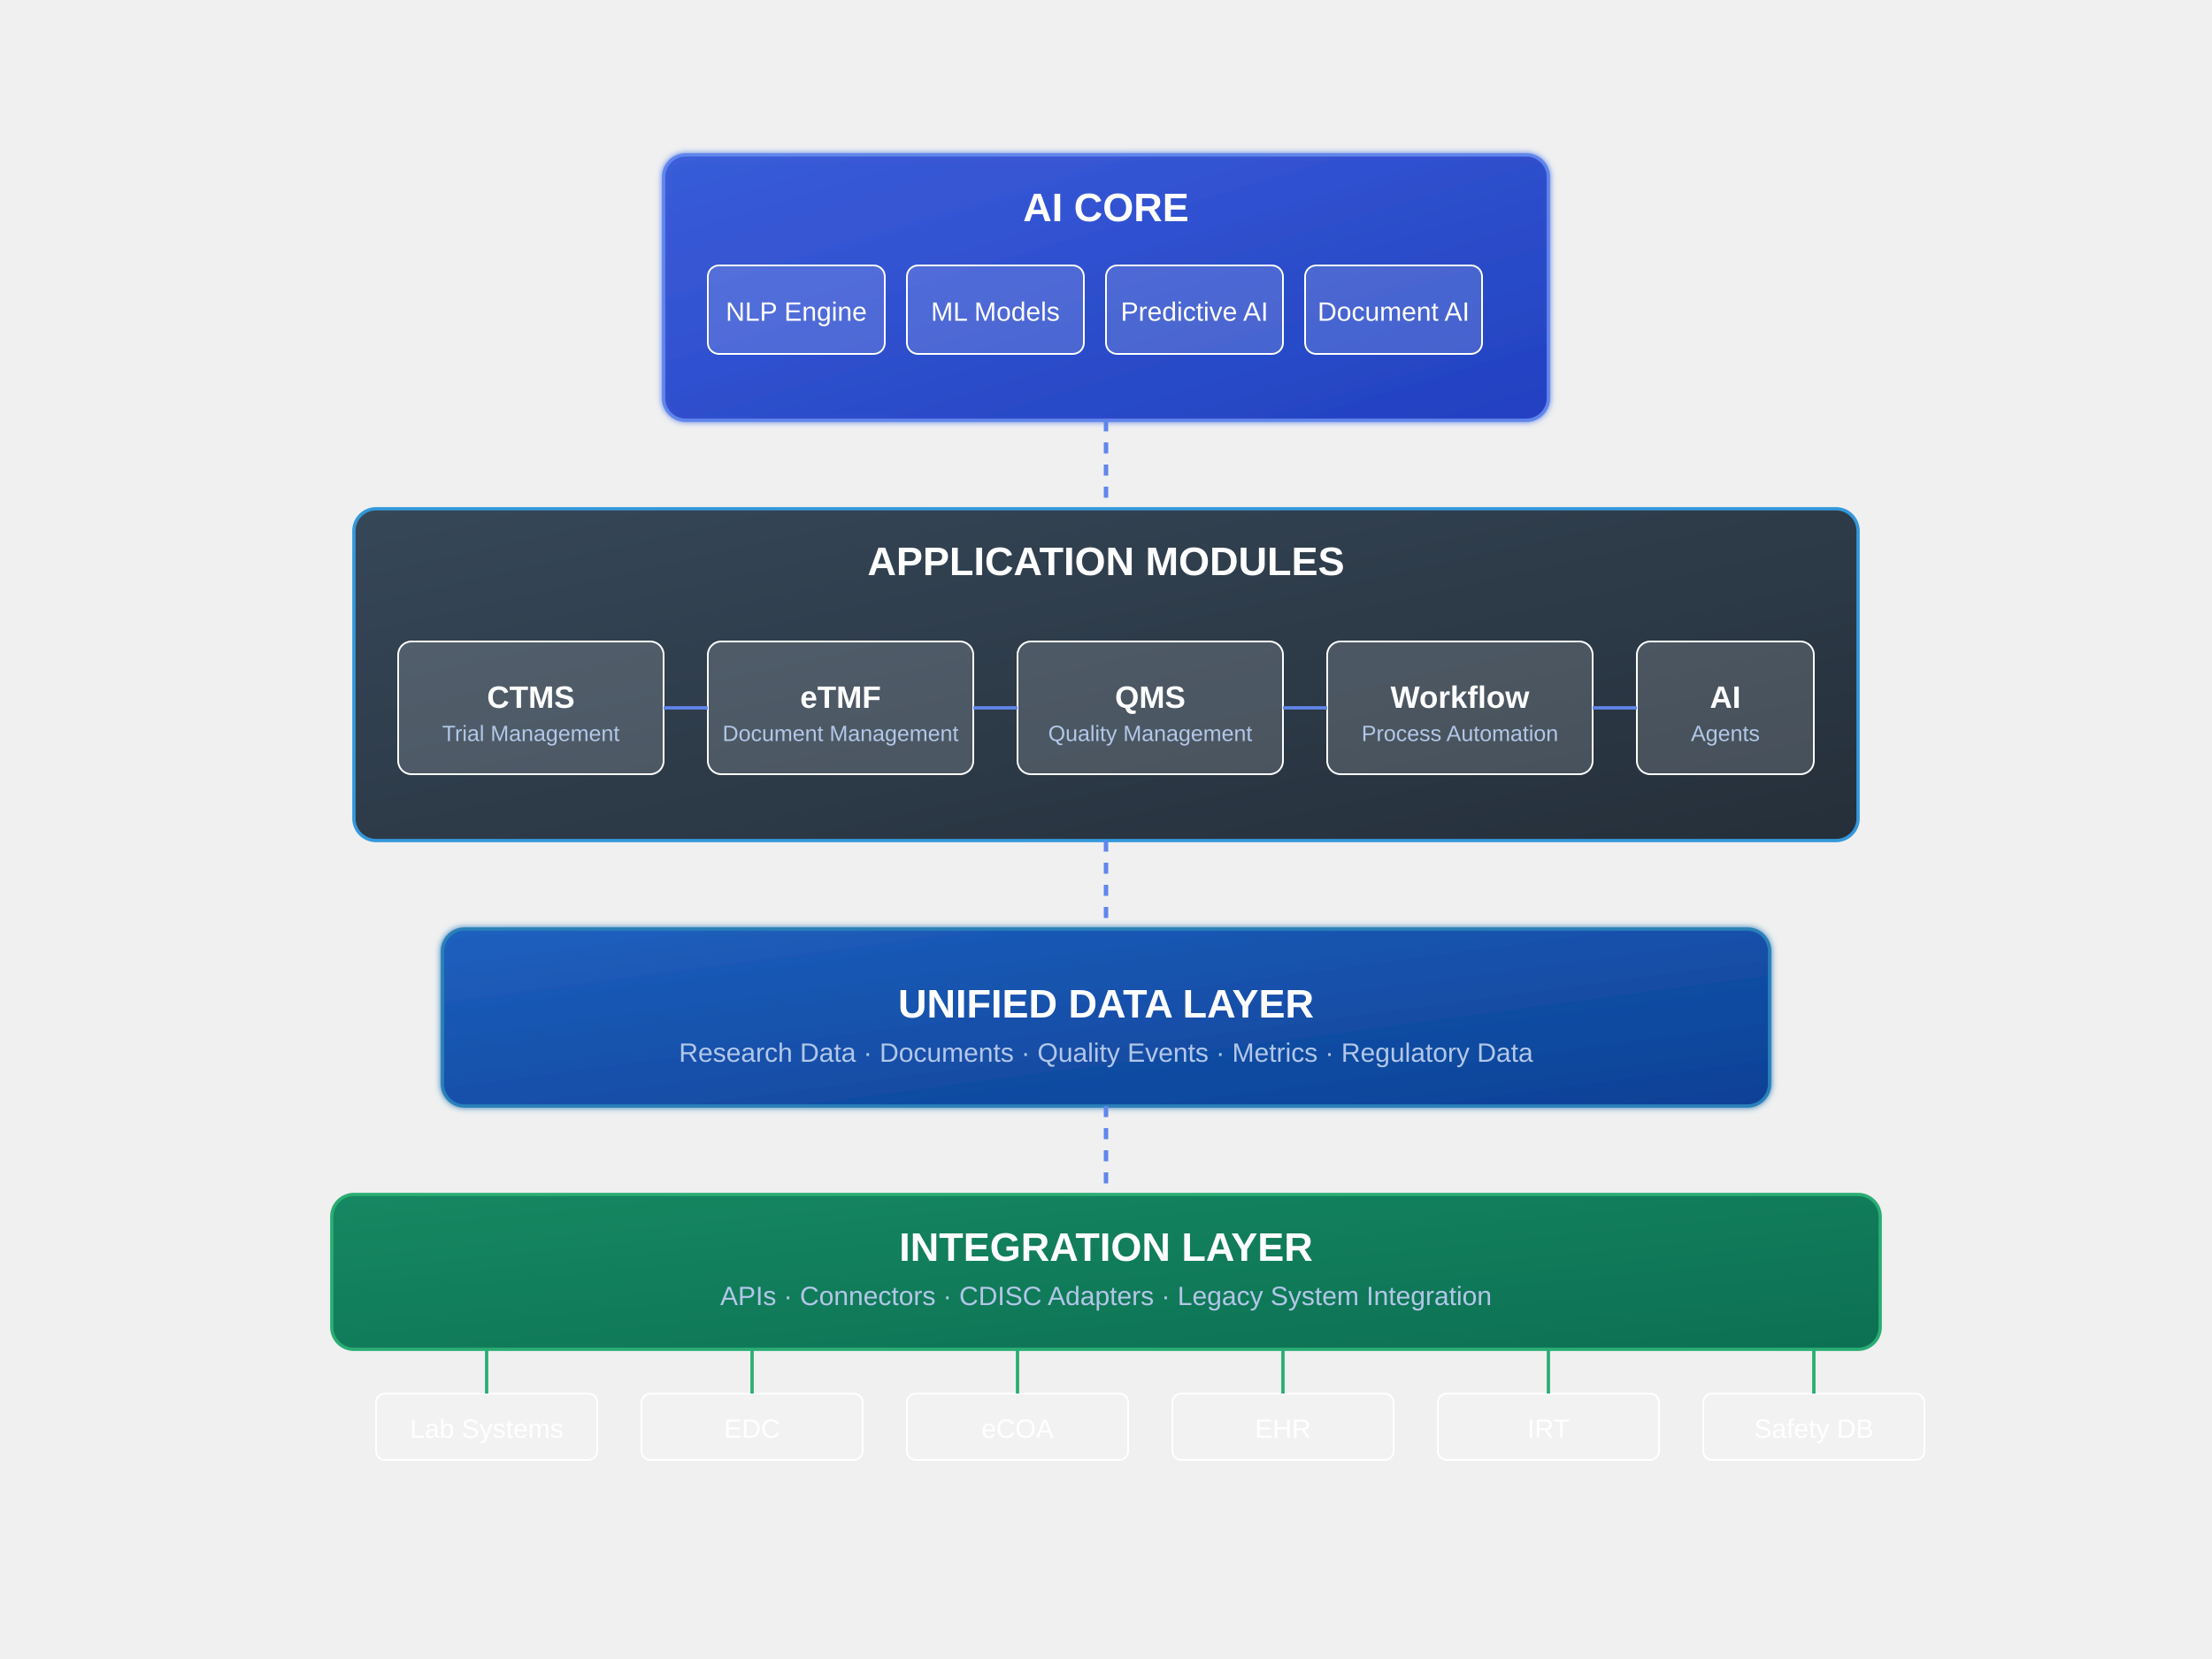
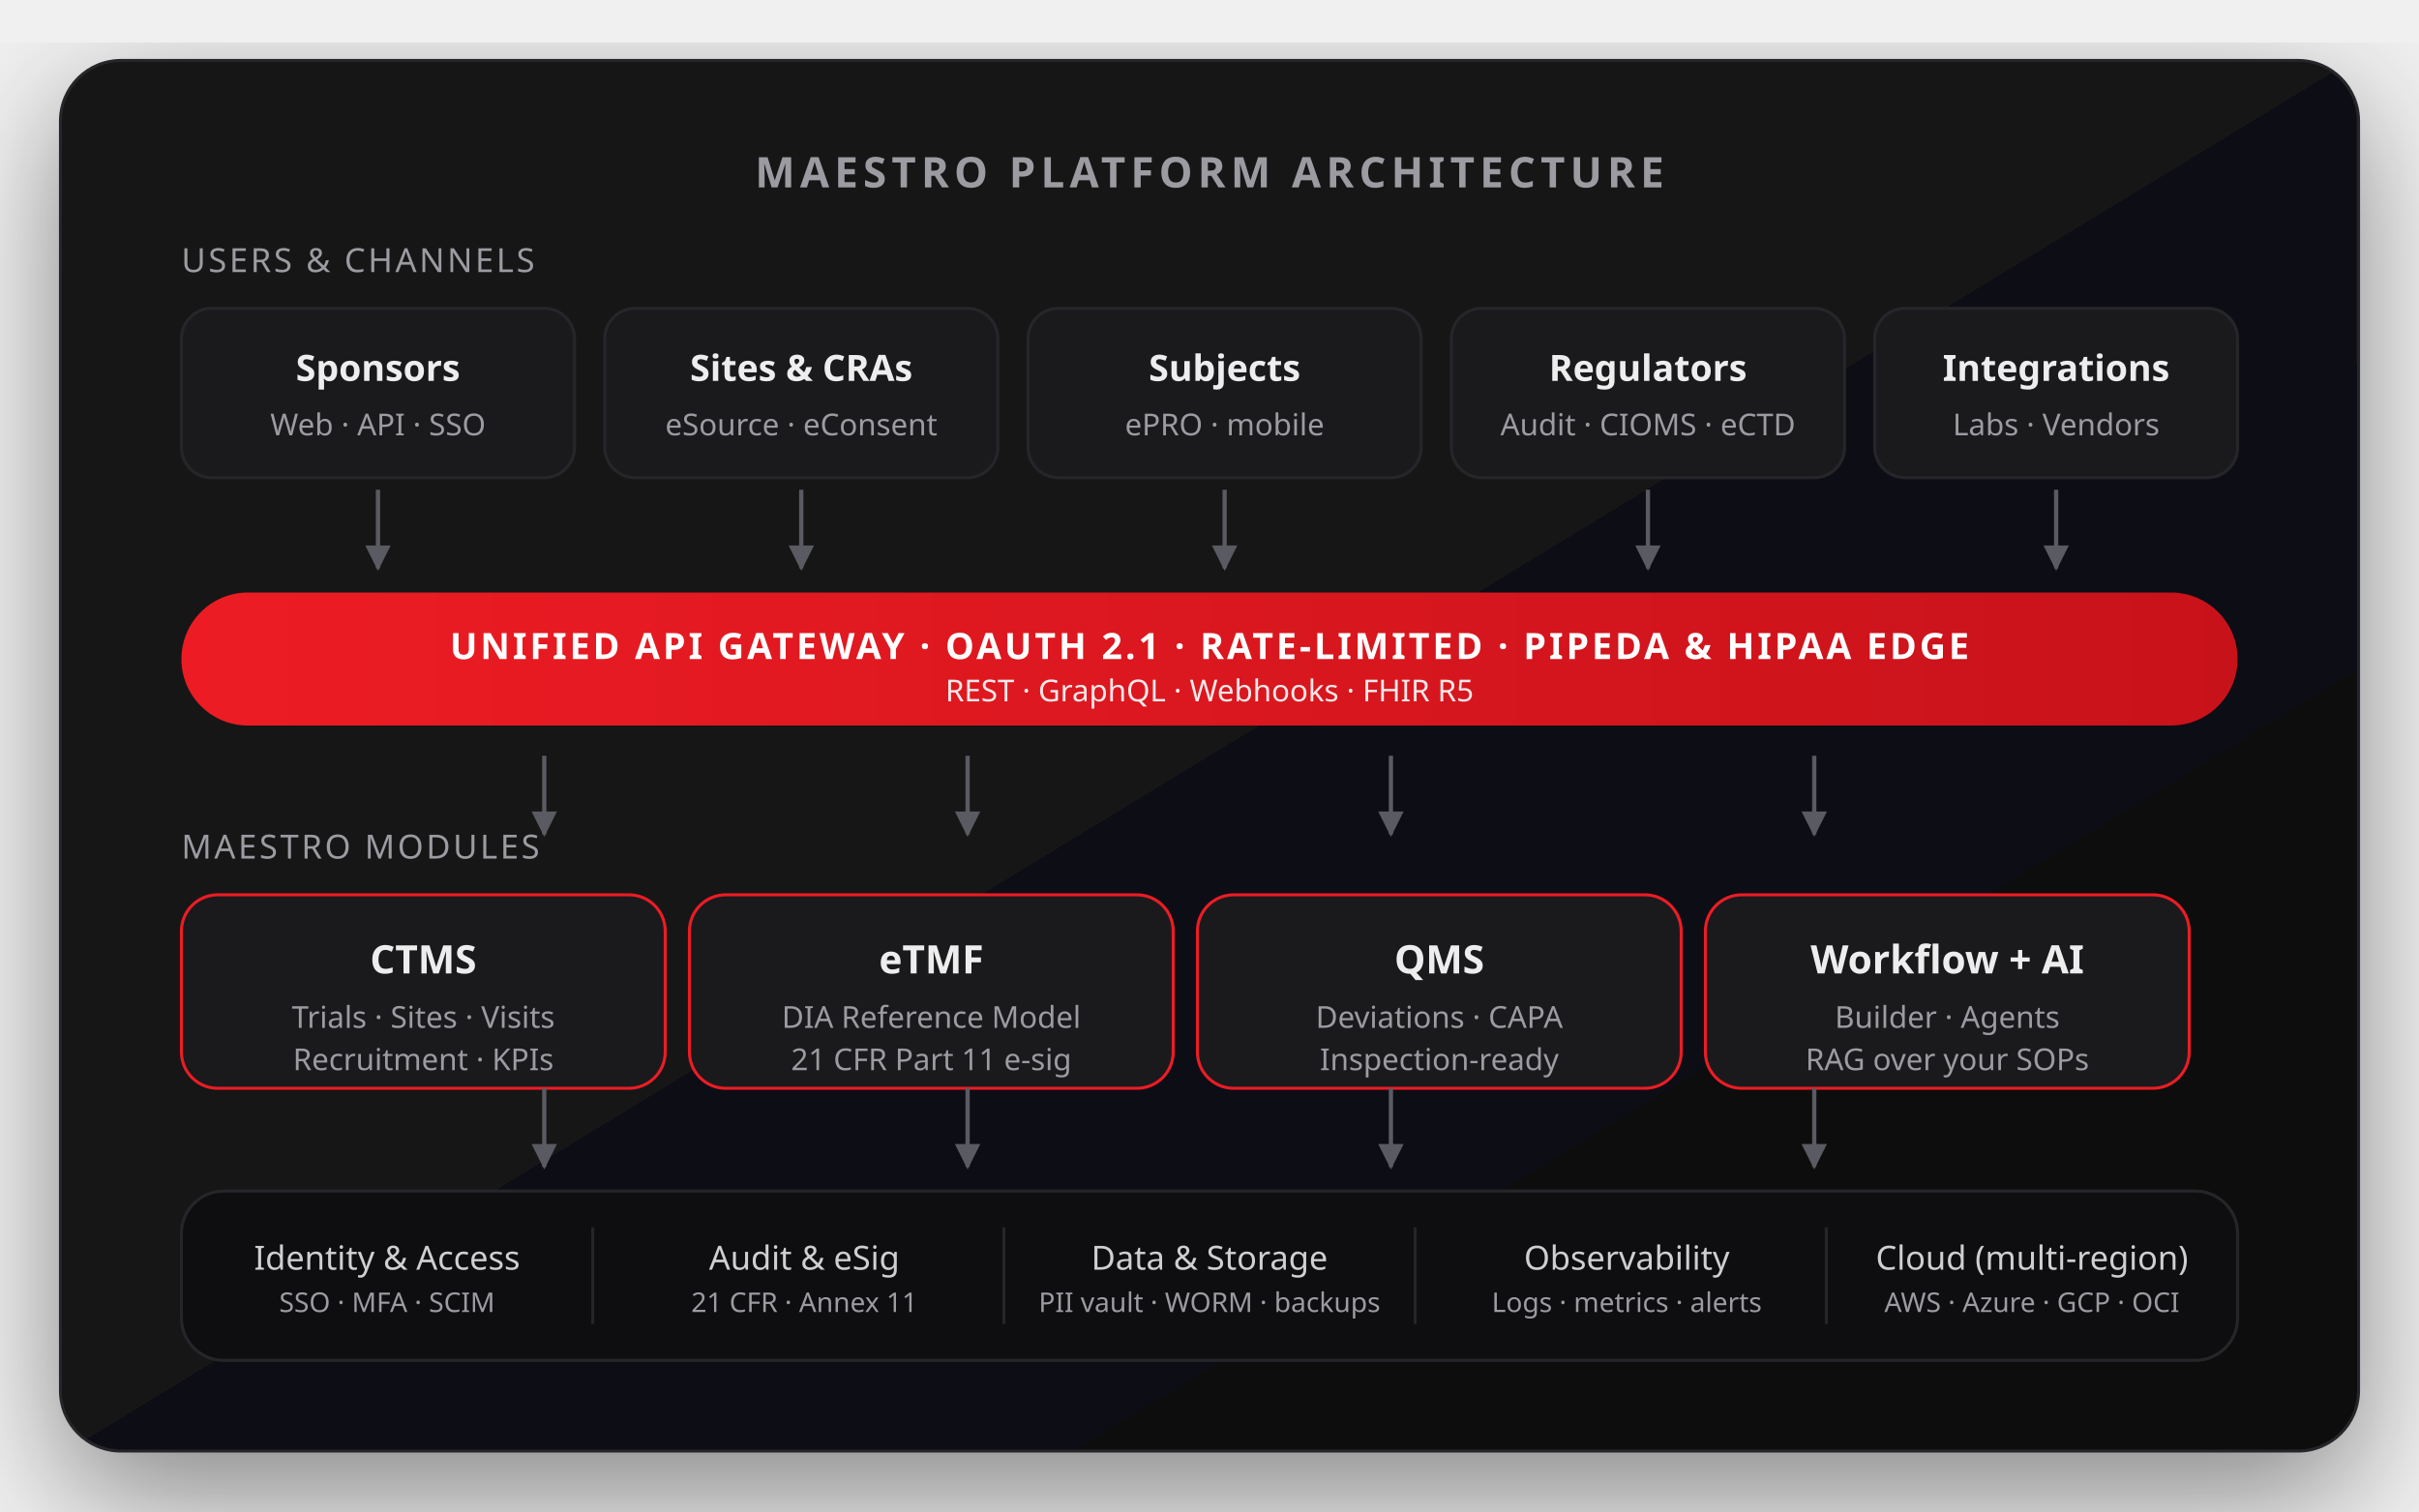
- <svg xmlns="http://www.w3.org/2000/svg" width="1000" height="750" viewBox="0 0 1000 750">
+ <svg xmlns="http://www.w3.org/2000/svg" viewBox="0 0 800 500" role="img" aria-label="MAESTRO platform architecture">
  <defs>
-     <linearGradient id="moduleGradient" x1="0%" y1="0%" x2="100%" y2="100%">
-       <stop offset="0%" stop-color="#2C3E50" stop-opacity="0.95" />
-       <stop offset="100%" stop-color="#1A2530" stop-opacity="0.95" />
+     <linearGradient id="pa-bg" x1="0" y1="0" x2="1" y2="1">
+       <stop offset="0%" stop-color="#161618" />
+       <stop offset="100%" stop-color="#0d0d0f" />
    </linearGradient>
-     <linearGradient id="aiGradient" x1="0%" y1="0%" x2="100%" y2="100%">
-       <stop offset="0%" stop-color="#3A5BD9" stop-opacity="0.95" />
-       <stop offset="100%" stop-color="#2040C0" stop-opacity="0.95" />
+     <linearGradient id="pa-pill" x1="0" y1="0" x2="1" y2="0">
+       <stop offset="0%" stop-color="#ed1c24" />
+       <stop offset="100%" stop-color="#c8121a" />
    </linearGradient>
-     <linearGradient id="dataGradient" x1="0%" y1="0%" x2="100%" y2="100%">
-       <stop offset="0%" stop-color="#1E5EBE" stop-opacity="0.95" />
-       <stop offset="100%" stop-color="#0A4095" stop-opacity="0.95" />
-     </linearGradient>
-     <linearGradient id="integrationGradient" x1="0%" y1="0%" x2="100%" y2="100%">
-       <stop offset="0%" stop-color="#0A825A" stop-opacity="0.95" />
-       <stop offset="100%" stop-color="#00694A" stop-opacity="0.95" />
-     </linearGradient>
-     <filter id="glow" x="-20%" y="-20%" width="140%" height="140%">
-       <feGaussianBlur stdDeviation="1.5" result="blur" />
-       <feComposite in="SourceGraphic" in2="blur" operator="over" />
+     <filter id="pa-shadow" x="-10%" y="-10%" width="120%" height="120%">
+       <feDropShadow dx="0" dy="14" stdDeviation="22" flood-color="#000" flood-opacity="0.45" />
    </filter>
-     <path id="dataPath1" d="M180,300 C250,300 280,220 350,220" />
-     <path id="dataPath2" d="M650,220 C720,220 750,300 820,300" />
-     <path id="dataPath3-down" d="M500,240 L500,280" />
-     <path id="dataPath3-up" d="M500,280 L500,240" />
-     <path id="dataPath4-down" d="M500,430 L500,470" />
-     <path id="dataPath4-up" d="M500,470 L500,430" />
-     <path id="dataPath5-right" d="M320,370 L420,370" />
-     <path id="dataPath5-left" d="M420,370 L320,370" />
-     <path id="dataPath6-right" d="M580,370 L680,370" />
-     <path id="dataPath6-left" d="M680,370 L580,370" />
-     <path id="dataPath7-down" d="M500,550 L500,590" />
-     <path id="dataPath7-up" d="M500,590 L500,550" />
-     <path id="dataPath8-down" d="M220,660 L220,680" />
-     <path id="dataPath8-up" d="M220,680 L220,660" />
-     <path id="dataPath9-down" d="M700,660 L700,680" />
-     <path id="dataPath9-up" d="M700,680 L700,660" />
-     <rect id="dataPacket" width="8" height="4" rx="2" fill="#4cffff" opacity="0.8" />
-     <filter id="whiteDotGlow" x="-50%" y="-50%" width="200%" height="200%">
-       <feGaussianBlur in="SourceGraphic" stdDeviation="1.5" />
-       <feComponentTransfer>
-         <feFuncA type="linear" slope="0.5" />
-       </feComponentTransfer>
-       <feMerge>
-         <feMergeNode />
-         <feMergeNode in="SourceGraphic" />
-       </feMerge>
-     </filter>
+     <marker id="pa-arrow" viewBox="0 0 10 10" refX="9" refY="5" markerWidth="6" markerHeight="6" orient="auto">
+       <path d="M0 0 L10 5 L0 10 z" fill="#5a5a62" />
+     </marker>
  </defs>
-   <g transform="translate(0, -50)">
-     <rect x="300" y="120" width="400" height="120" rx="10" fill="url(#aiGradient)" stroke="#6086EC" stroke-width="1.5" filter="url(#glow)" />
-     <text x="500" y="150" font-family="'Segoe UI', Arial, sans-serif" font-size="18" fill="#ffffff" text-anchor="middle" font-weight="600">AI CORE</text>
-     <g transform="translate(320, 170)">
-       <rect x="0" y="0" width="80" height="40" rx="5" fill="rgba(255,255,255,0.15)" stroke="#ffffff" stroke-width="0.8" />
-       <text x="40" y="25" font-family="'Segoe UI', Arial, sans-serif" font-size="12" fill="#ffffff" text-anchor="middle">NLP Engine</text>
+   <rect x="20" y="20" width="760" height="460" rx="20" fill="url(#pa-bg)" stroke="#26262a" stroke-width="1" filter="url(#pa-shadow)" />
+   <g font-family="'Public Sans', sans-serif">
+     <text x="400" y="62" text-anchor="middle" font-size="14" font-weight="600" fill="#9b9ba1" letter-spacing="0.12em">MAESTRO PLATFORM ARCHITECTURE</text>
+     <g transform="translate(60,90)">
+       <text x="0" y="0" font-size="11" fill="#9b9ba1" letter-spacing="0.08em">USERS &amp; CHANNELS</text>
+       <g transform="translate(0,12)">
+         <rect width="130" height="56" rx="10" fill="#1a1a1d" stroke="#26262a" />
+         <text x="65" y="24" text-anchor="middle" font-size="12" font-weight="600" fill="#ededee">Sponsors</text>
+         <text x="65" y="42" text-anchor="middle" font-size="10" fill="#9b9ba1">Web · API · SSO</text>
+       </g>
+       <g transform="translate(140,12)">
+         <rect width="130" height="56" rx="10" fill="#1a1a1d" stroke="#26262a" />
+         <text x="65" y="24" text-anchor="middle" font-size="12" font-weight="600" fill="#ededee">Sites &amp; CRAs</text>
+         <text x="65" y="42" text-anchor="middle" font-size="10" fill="#9b9ba1">eSource · eConsent</text>
+       </g>
+       <g transform="translate(280,12)">
+         <rect width="130" height="56" rx="10" fill="#1a1a1d" stroke="#26262a" />
+         <text x="65" y="24" text-anchor="middle" font-size="12" font-weight="600" fill="#ededee">Subjects</text>
+         <text x="65" y="42" text-anchor="middle" font-size="10" fill="#9b9ba1">ePRO · mobile</text>
+       </g>
+       <g transform="translate(420,12)">
+         <rect width="130" height="56" rx="10" fill="#1a1a1d" stroke="#26262a" />
+         <text x="65" y="24" text-anchor="middle" font-size="12" font-weight="600" fill="#ededee">Regulators</text>
+         <text x="65" y="42" text-anchor="middle" font-size="10" fill="#9b9ba1">Audit · CIOMS · eCTD</text>
+       </g>
+       <g transform="translate(560,12)">
+         <rect width="120" height="56" rx="10" fill="#1a1a1d" stroke="#26262a" />
+         <text x="60" y="24" text-anchor="middle" font-size="12" font-weight="600" fill="#ededee">Integrations</text>
+         <text x="60" y="42" text-anchor="middle" font-size="10" fill="#9b9ba1">Labs · Vendors</text>
+       </g>
    </g>
-     <g transform="translate(410, 170)">
-       <rect x="0" y="0" width="80" height="40" rx="5" fill="rgba(255,255,255,0.15)" stroke="#ffffff" stroke-width="0.8" />
-       <text x="40" y="25" font-family="'Segoe UI', Arial, sans-serif" font-size="12" fill="#ffffff" text-anchor="middle">ML Models</text>
+     <g stroke="#5a5a62" stroke-width="1.4" fill="none">
+       <path d="M125 162 V 188" marker-end="url(#pa-arrow)" />
+       <path d="M265 162 V 188" marker-end="url(#pa-arrow)" />
+       <path d="M405 162 V 188" marker-end="url(#pa-arrow)" />
+       <path d="M545 162 V 188" marker-end="url(#pa-arrow)" />
+       <path d="M680 162 V 188" marker-end="url(#pa-arrow)" />
    </g>
-     <g transform="translate(500, 170)">
-       <rect x="0" y="0" width="80" height="40" rx="5" fill="rgba(255,255,255,0.15)" stroke="#ffffff" stroke-width="0.8" />
-       <text x="40" y="25" font-family="'Segoe UI', Arial, sans-serif" font-size="12" fill="#ffffff" text-anchor="middle">Predictive AI</text>
+     <g transform="translate(60,196)">
+       <rect width="680" height="44" rx="22" fill="url(#pa-pill)" />
+       <text x="340" y="22" text-anchor="middle" font-size="12" fill="#fff" font-weight="700" letter-spacing="0.08em">UNIFIED API GATEWAY · OAUTH 2.1 · RATE-LIMITED · PIPEDA &amp; HIPAA EDGE</text>
+       <text x="340" y="36" text-anchor="middle" font-size="10" fill="#fff" opacity="0.9">REST · GraphQL · Webhooks · FHIR R5</text>
    </g>
-     <g transform="translate(590, 170)">
-       <rect x="0" y="0" width="80" height="40" rx="5" fill="rgba(255,255,255,0.15)" stroke="#ffffff" stroke-width="0.8" />
-       <text x="40" y="25" font-family="'Segoe UI', Arial, sans-serif" font-size="12" fill="#ffffff" text-anchor="middle">Document AI</text>
+     <g stroke="#5a5a62" stroke-width="1.4" fill="none">
+       <path d="M180 250 V 276" marker-end="url(#pa-arrow)" />
+       <path d="M320 250 V 276" marker-end="url(#pa-arrow)" />
+       <path d="M460 250 V 276" marker-end="url(#pa-arrow)" />
+       <path d="M600 250 V 276" marker-end="url(#pa-arrow)" />
    </g>
-     <rect x="160" y="280" width="680" height="150" rx="10" fill="url(#moduleGradient)" stroke="#3498db" stroke-width="1.5" />
-     <text x="500" y="310" font-family="'Segoe UI', Arial, sans-serif" font-size="18" fill="#ffffff" text-anchor="middle" font-weight="600">APPLICATION MODULES</text>
-     <g transform="translate(180, 340)">
-       <rect x="0" y="0" width="120" height="60" rx="6" fill="rgba(255,255,255,0.15)" stroke="#ffffff" stroke-width="0.8" />
-       <text x="60" y="30" font-family="'Segoe UI', Arial, sans-serif" font-size="14" fill="#ffffff" text-anchor="middle" font-weight="600">CTMS</text>
-       <text x="60" y="45" font-family="'Segoe UI', Arial, sans-serif" font-size="10" fill="#B2C7E8" text-anchor="middle">Trial Management</text>
+     <g transform="translate(60,284)">
+       <text x="0" y="0" font-size="11" fill="#9b9ba1" letter-spacing="0.08em">MAESTRO MODULES</text>
+       <g transform="translate(0,12)">
+         <rect width="160" height="64" rx="12" fill="#1a1a1d" stroke="#ed1c24" />
+         <text x="80" y="26" text-anchor="middle" font-size="13" font-weight="700" fill="#ededee">CTMS</text>
+         <text x="80" y="44" text-anchor="middle" font-size="10" fill="#9b9ba1">Trials · Sites · Visits</text>
+         <text x="80" y="58" text-anchor="middle" font-size="10" fill="#9b9ba1">Recruitment · KPIs</text>
+       </g>
+       <g transform="translate(168,12)">
+         <rect width="160" height="64" rx="12" fill="#1a1a1d" stroke="#ed1c24" />
+         <text x="80" y="26" text-anchor="middle" font-size="13" font-weight="700" fill="#ededee">eTMF</text>
+         <text x="80" y="44" text-anchor="middle" font-size="10" fill="#9b9ba1">DIA Reference Model</text>
+         <text x="80" y="58" text-anchor="middle" font-size="10" fill="#9b9ba1">21 CFR Part 11 e-sig</text>
+       </g>
+       <g transform="translate(336,12)">
+         <rect width="160" height="64" rx="12" fill="#1a1a1d" stroke="#ed1c24" />
+         <text x="80" y="26" text-anchor="middle" font-size="13" font-weight="700" fill="#ededee">QMS</text>
+         <text x="80" y="44" text-anchor="middle" font-size="10" fill="#9b9ba1">Deviations · CAPA</text>
+         <text x="80" y="58" text-anchor="middle" font-size="10" fill="#9b9ba1">Inspection-ready</text>
+       </g>
+       <g transform="translate(504,12)">
+         <rect width="160" height="64" rx="12" fill="#1a1a1d" stroke="#ed1c24" />
+         <text x="80" y="26" text-anchor="middle" font-size="13" font-weight="700" fill="#ededee">Workflow + AI</text>
+         <text x="80" y="44" text-anchor="middle" font-size="10" fill="#9b9ba1">Builder · Agents</text>
+         <text x="80" y="58" text-anchor="middle" font-size="10" fill="#9b9ba1">RAG over your SOPs</text>
+       </g>
    </g>
-     <g transform="translate(320, 340)">
-       <rect x="0" y="0" width="120" height="60" rx="6" fill="rgba(255,255,255,0.15)" stroke="#ffffff" stroke-width="0.8" />
-       <text x="60" y="30" font-family="'Segoe UI', Arial, sans-serif" font-size="14" fill="#ffffff" text-anchor="middle" font-weight="600">eTMF</text>
-       <text x="60" y="45" font-family="'Segoe UI', Arial, sans-serif" font-size="10" fill="#B2C7E8" text-anchor="middle">Document Management</text>
+     <g stroke="#5a5a62" stroke-width="1.4" fill="none">
+       <path d="M180 360 V 386" marker-end="url(#pa-arrow)" />
+       <path d="M320 360 V 386" marker-end="url(#pa-arrow)" />
+       <path d="M460 360 V 386" marker-end="url(#pa-arrow)" />
+       <path d="M600 360 V 386" marker-end="url(#pa-arrow)" />
    </g>
-     <g transform="translate(460, 340)">
-       <rect x="0" y="0" width="120" height="60" rx="6" fill="rgba(255,255,255,0.15)" stroke="#ffffff" stroke-width="0.8" />
-       <text x="60" y="30" font-family="'Segoe UI', Arial, sans-serif" font-size="14" fill="#ffffff" text-anchor="middle" font-weight="600">QMS</text>
-       <text x="60" y="45" font-family="'Segoe UI', Arial, sans-serif" font-size="10" fill="#B2C7E8" text-anchor="middle">Quality Management</text>
+     <g transform="translate(60,394)">
+       <rect width="680" height="56" rx="14" fill="#0e0e10" stroke="#26262a" />
+       <g font-size="11" fill="#cfcfd2">
+         <text x="68" y="26" text-anchor="middle">Identity &amp; Access</text>
+         <text x="68" y="40" text-anchor="middle" fill="#9b9ba1" font-size="9">SSO · MFA · SCIM</text>
+         <text x="206" y="26" text-anchor="middle">Audit &amp; eSig</text>
+         <text x="206" y="40" text-anchor="middle" fill="#9b9ba1" font-size="9">21 CFR · Annex 11</text>
+         <text x="340" y="26" text-anchor="middle">Data &amp; Storage</text>
+         <text x="340" y="40" text-anchor="middle" fill="#9b9ba1" font-size="9">PII vault · WORM · backups</text>
+         <text x="478" y="26" text-anchor="middle">Observability</text>
+         <text x="478" y="40" text-anchor="middle" fill="#9b9ba1" font-size="9">Logs · metrics · alerts</text>
+         <text x="612" y="26" text-anchor="middle">Cloud (multi-region)</text>
+         <text x="612" y="40" text-anchor="middle" fill="#9b9ba1" font-size="9">AWS · Azure · GCP · OCI</text>
+       </g>
+       <g stroke="#26262a">
+         <line x1="136" y1="12" x2="136" y2="44" />
+         <line x1="272" y1="12" x2="272" y2="44" />
+         <line x1="408" y1="12" x2="408" y2="44" />
+         <line x1="544" y1="12" x2="544" y2="44" />
+       </g>
    </g>
-     <g transform="translate(600, 340)">
-       <rect x="0" y="0" width="120" height="60" rx="6" fill="rgba(255,255,255,0.15)" stroke="#ffffff" stroke-width="0.8" />
-       <text x="60" y="30" font-family="'Segoe UI', Arial, sans-serif" font-size="14" fill="#ffffff" text-anchor="middle" font-weight="600">Workflow</text>
-       <text x="60" y="45" font-family="'Segoe UI', Arial, sans-serif" font-size="10" fill="#B2C7E8" text-anchor="middle">Process Automation</text>
-     </g>
-     <g transform="translate(740, 340)">
-       <rect x="0" y="0" width="80" height="60" rx="6" fill="rgba(255,255,255,0.15)" stroke="#ffffff" stroke-width="0.8" />
-       <text x="40" y="30" font-family="'Segoe UI', Arial, sans-serif" font-size="14" fill="#ffffff" text-anchor="middle" font-weight="600">AI</text>
-       <text x="40" y="45" font-family="'Segoe UI', Arial, sans-serif" font-size="10" fill="#B2C7E8" text-anchor="middle">Agents</text>
-     </g>
-     <rect x="200" y="470" width="600" height="80" rx="10" fill="url(#dataGradient)" stroke="#2980b9" stroke-width="1.5" filter="url(#glow)" />
-     <text x="500" y="510" font-family="'Segoe UI', Arial, sans-serif" font-size="18" fill="#ffffff" text-anchor="middle" font-weight="600">UNIFIED DATA LAYER</text>
-     <text x="500" y="530" font-family="'Segoe UI', Arial, sans-serif" font-size="12" fill="#B2C7E8" text-anchor="middle">Research Data · Documents · Quality Events · Metrics · Regulatory Data</text>
-     <rect x="150" y="590" width="700" height="70" rx="10" fill="url(#integrationGradient)" stroke="#2aad74" stroke-width="1.5" />
-     <text x="500" y="620" font-family="'Segoe UI', Arial, sans-serif" font-size="18" fill="#ffffff" text-anchor="middle" font-weight="600">INTEGRATION LAYER</text>
-     <text x="500" y="640" font-family="'Segoe UI', Arial, sans-serif" font-size="12" fill="#B2C7E8" text-anchor="middle">APIs · Connectors · CDISC Adapters · Legacy System Integration</text>
-     <g transform="translate(170, 680)">
-       <rect x="0" y="0" width="100" height="30" rx="4" fill="rgba(255,255,255,0.15)" stroke="#ffffff" stroke-width="0.8" />
-       <text x="50" y="20" font-family="'Segoe UI', Arial, sans-serif" font-size="12" fill="#ffffff" text-anchor="middle">Lab Systems</text>
-     </g>
-     <g transform="translate(290, 680)">
-       <rect x="0" y="0" width="100" height="30" rx="4" fill="rgba(255,255,255,0.15)" stroke="#ffffff" stroke-width="0.8" />
-       <text x="50" y="20" font-family="'Segoe UI', Arial, sans-serif" font-size="12" fill="#ffffff" text-anchor="middle">EDC</text>
-     </g>
-     <g transform="translate(410, 680)">
-       <rect x="0" y="0" width="100" height="30" rx="4" fill="rgba(255,255,255,0.15)" stroke="#ffffff" stroke-width="0.8" />
-       <text x="50" y="20" font-family="'Segoe UI', Arial, sans-serif" font-size="12" fill="#ffffff" text-anchor="middle">eCOA</text>
-     </g>
-     <g transform="translate(530, 680)">
-       <rect x="0" y="0" width="100" height="30" rx="4" fill="rgba(255,255,255,0.15)" stroke="#ffffff" stroke-width="0.8" />
-       <text x="50" y="20" font-family="'Segoe UI', Arial, sans-serif" font-size="12" fill="#ffffff" text-anchor="middle">EHR</text>
-     </g>
-     <g transform="translate(650, 680)">
-       <rect x="0" y="0" width="100" height="30" rx="4" fill="rgba(255,255,255,0.15)" stroke="#ffffff" stroke-width="0.8" />
-       <text x="50" y="20" font-family="'Segoe UI', Arial, sans-serif" font-size="12" fill="#ffffff" text-anchor="middle">IRT</text>
-     </g>
-     <g transform="translate(770, 680)">
-       <rect x="0" y="0" width="100" height="30" rx="4" fill="rgba(255,255,255,0.15)" stroke="#ffffff" stroke-width="0.8" />
-       <text x="50" y="20" font-family="'Segoe UI', Arial, sans-serif" font-size="12" fill="#ffffff" text-anchor="middle">Safety DB</text>
-     </g>
-     <line x1="500" y1="240" x2="500" y2="280" stroke="#6086EC" stroke-width="2" stroke-dasharray="5,5" />
-     <line x1="500" y1="430" x2="500" y2="470" stroke="#6086EC" stroke-width="2" stroke-dasharray="5,5" />
-     <line x1="500" y1="550" x2="500" y2="590" stroke="#6086EC" stroke-width="2" stroke-dasharray="5,5" />
-     <line x1="220" y1="660" x2="220" y2="680" stroke="#2aad74" stroke-width="1.5" />
-     <line x1="340" y1="660" x2="340" y2="680" stroke="#2aad74" stroke-width="1.5" />
-     <line x1="460" y1="660" x2="460" y2="680" stroke="#2aad74" stroke-width="1.5" />
-     <line x1="580" y1="660" x2="580" y2="680" stroke="#2aad74" stroke-width="1.5" />
-     <line x1="700" y1="660" x2="700" y2="680" stroke="#2aad74" stroke-width="1.5" />
-     <line x1="820" y1="660" x2="820" y2="680" stroke="#2aad74" stroke-width="1.5" />
-     <line x1="300" y1="370" x2="320" y2="370" stroke="#6086EC" stroke-width="1.5" />
-     <line x1="440" y1="370" x2="460" y2="370" stroke="#6086EC" stroke-width="1.5" />
-     <line x1="580" y1="370" x2="600" y2="370" stroke="#6086EC" stroke-width="1.5" />
-     <line x1="720" y1="370" x2="740" y2="370" stroke="#6086EC" stroke-width="1.5" />
-     <circle cx="0" cy="0" r="3" fill="white" filter="url(#whiteDotGlow)">
-       <animateMotion path="M500,240 L500,280" dur="2s" repeatCount="indefinite" rotate="auto" />
-     </circle>
-     <circle cx="0" cy="0" r="3" fill="white" filter="url(#whiteDotGlow)">
-       <animateMotion path="M500,280 L500,240" dur="2.3s" begin="1.4s" repeatCount="indefinite" rotate="auto" />
-     </circle>
-     <circle cx="0" cy="0" r="3" fill="white" filter="url(#whiteDotGlow)">
-       <animateMotion path="M500,430 L500,470" dur="1.8s" begin="0.6s" repeatCount="indefinite" rotate="auto" />
-     </circle>
-     <circle cx="0" cy="0" r="3" fill="white" filter="url(#whiteDotGlow)">
-       <animateMotion path="M500,470 L500,430" dur="1.9s" begin="1.2s" repeatCount="indefinite" rotate="auto" />
-     </circle>
-     <circle cx="0" cy="0" r="3" fill="white" filter="url(#whiteDotGlow)">
-       <animateMotion path="M500,550 L500,590" dur="2.1s" begin="0.3s" repeatCount="indefinite" rotate="auto" />
-     </circle>
-     <circle cx="0" cy="0" r="3" fill="white" filter="url(#whiteDotGlow)">
-       <animateMotion path="M500,590 L500,550" dur="2.4s" begin="0.9s" repeatCount="indefinite" rotate="auto" />
-     </circle>
-     <circle cx="0" cy="0" r="3" fill="white" filter="url(#whiteDotGlow)">
-       <animateMotion path="M300,370 L320,370" dur="1.5s" begin="0.2s" repeatCount="indefinite" rotate="auto" />
-     </circle>
-     <circle cx="0" cy="0" r="3" fill="white" filter="url(#whiteDotGlow)">
-       <animateMotion path="M440,370 L460,370" dur="1.5s" begin="1.2s" repeatCount="indefinite" rotate="auto" />
-     </circle>
-     <circle cx="0" cy="0" r="3" fill="white" filter="url(#whiteDotGlow)">
-       <animateMotion path="M580,370 L600,370" dur="1.5s" begin="0.5s" repeatCount="indefinite" rotate="auto" />
-     </circle>
-     <circle cx="0" cy="0" r="3" fill="white" filter="url(#whiteDotGlow)">
-       <animateMotion path="M720,370 L740,370" dur="1.5s" begin="1.5s" repeatCount="indefinite" rotate="auto" />
-     </circle>
-     <circle cx="0" cy="0" r="3" fill="white" filter="url(#whiteDotGlow)">
-       <animateMotion path="M220,660 L220,680" dur="1.6s" begin="0.1s" repeatCount="indefinite" rotate="auto" />
-     </circle>
-     <circle cx="0" cy="0" r="3" fill="white" filter="url(#whiteDotGlow)">
-       <animateMotion path="M340,660 L340,680" dur="1.7s" begin="0.7s" repeatCount="indefinite" rotate="auto" />
-     </circle>
-     <circle cx="0" cy="0" r="3" fill="white" filter="url(#whiteDotGlow)">
-       <animateMotion path="M460,660 L460,680" dur="1.8s" begin="0.3s" repeatCount="indefinite" rotate="auto" />
-     </circle>
-     <circle cx="0" cy="0" r="3" fill="white" filter="url(#whiteDotGlow)">
-       <animateMotion path="M580,660 L580,680" dur="1.7s" begin="1.1s" repeatCount="indefinite" rotate="auto" />
-     </circle>
-     <circle cx="0" cy="0" r="3" fill="white" filter="url(#whiteDotGlow)">
-       <animateMotion path="M700,660 L700,680" dur="1.6s" begin="0.5s" repeatCount="indefinite" rotate="auto" />
-     </circle>
-     <circle cx="0" cy="0" r="3" fill="white" filter="url(#whiteDotGlow)">
-       <animateMotion path="M820,660 L820,680" dur="1.7s" begin="0.9s" repeatCount="indefinite" rotate="auto" />
-     </circle>
-     <circle cx="0" cy="0" r="3" fill="white" filter="url(#whiteDotGlow)">
-       <animateMotion path="M220,680 L220,660" dur="1.6s" begin="1.3s" repeatCount="indefinite" rotate="auto" />
-     </circle>
-     <circle cx="0" cy="0" r="3" fill="white" filter="url(#whiteDotGlow)">
-       <animateMotion path="M580,680 L580,660" dur="1.7s" begin="1.7s" repeatCount="indefinite" rotate="auto" />
-     </circle>
-     <circle cx="0" cy="0" r="3" fill="white" filter="url(#whiteDotGlow)">
-       <animateMotion path="M360,170 C410,160 450,180 500,170" dur="3s" begin="0.5s" repeatCount="indefinite" rotate="auto" />
-     </circle>
-     <circle cx="0" cy="0" r="3" fill="white" filter="url(#whiteDotGlow)">
-       <animateMotion path="M540,170 C590,160 620,180 650,170" dur="3s" begin="1.2s" repeatCount="indefinite" rotate="auto" />
-     </circle>
  </g>
</svg>
